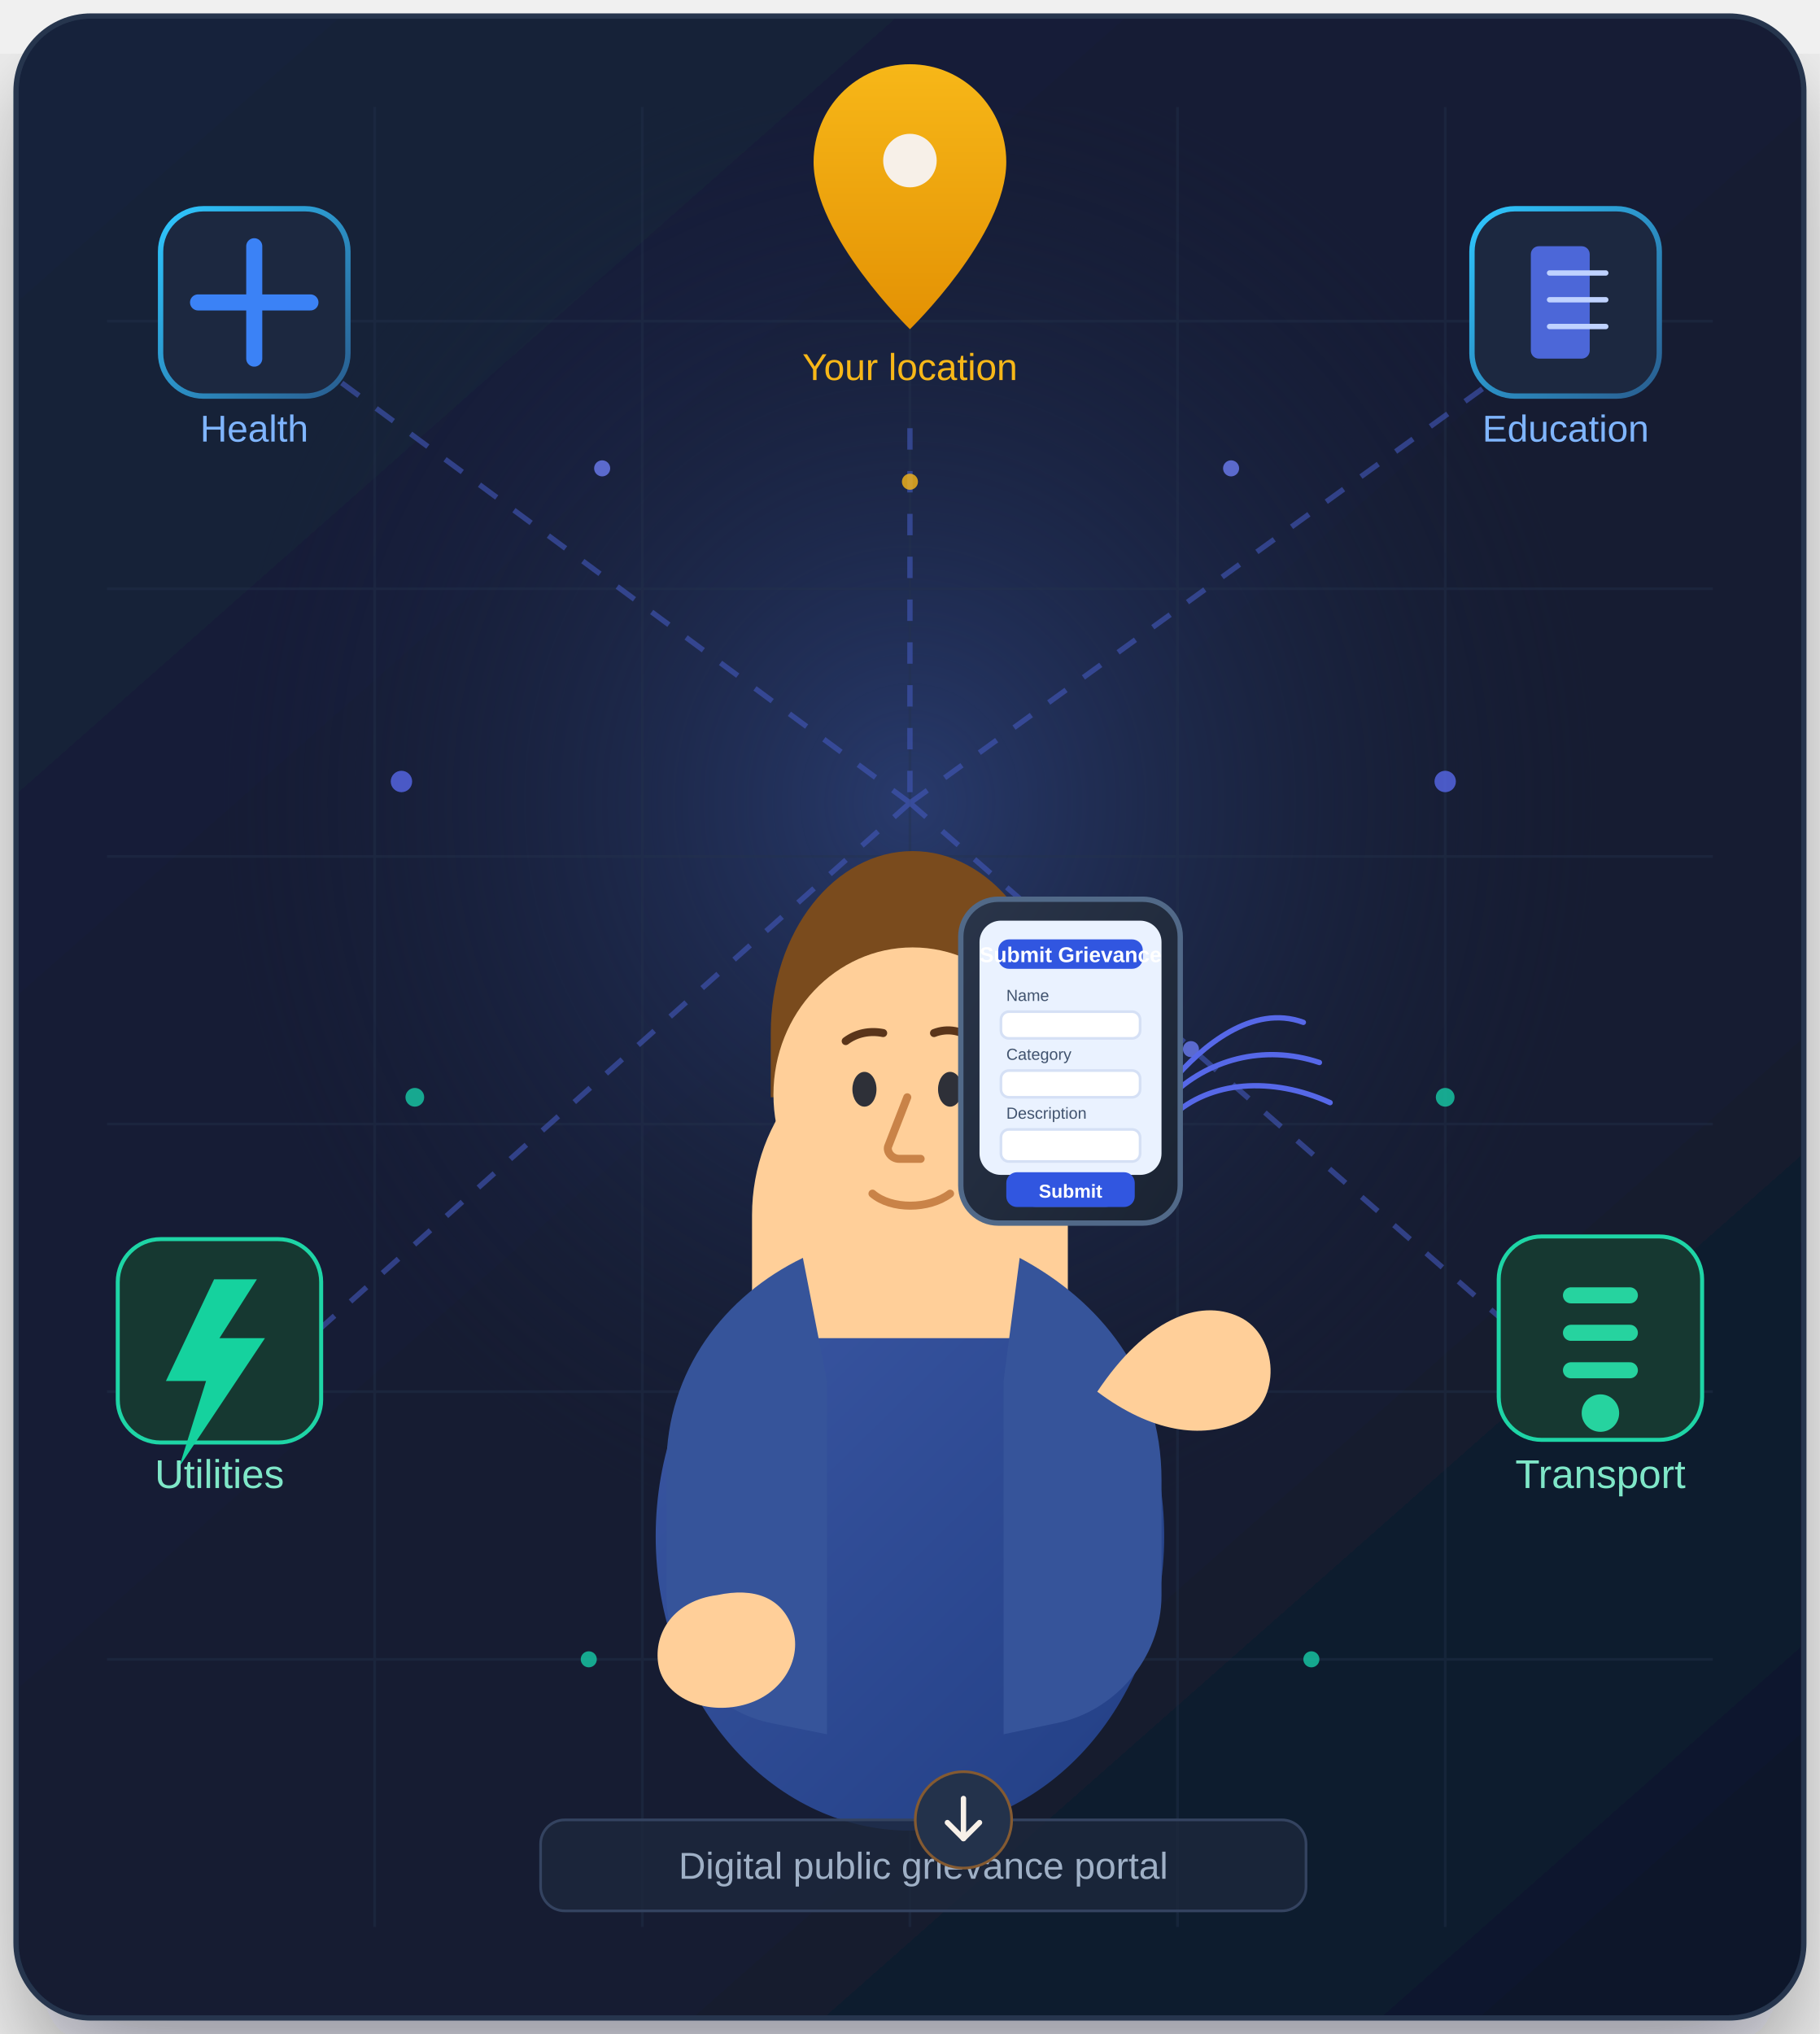
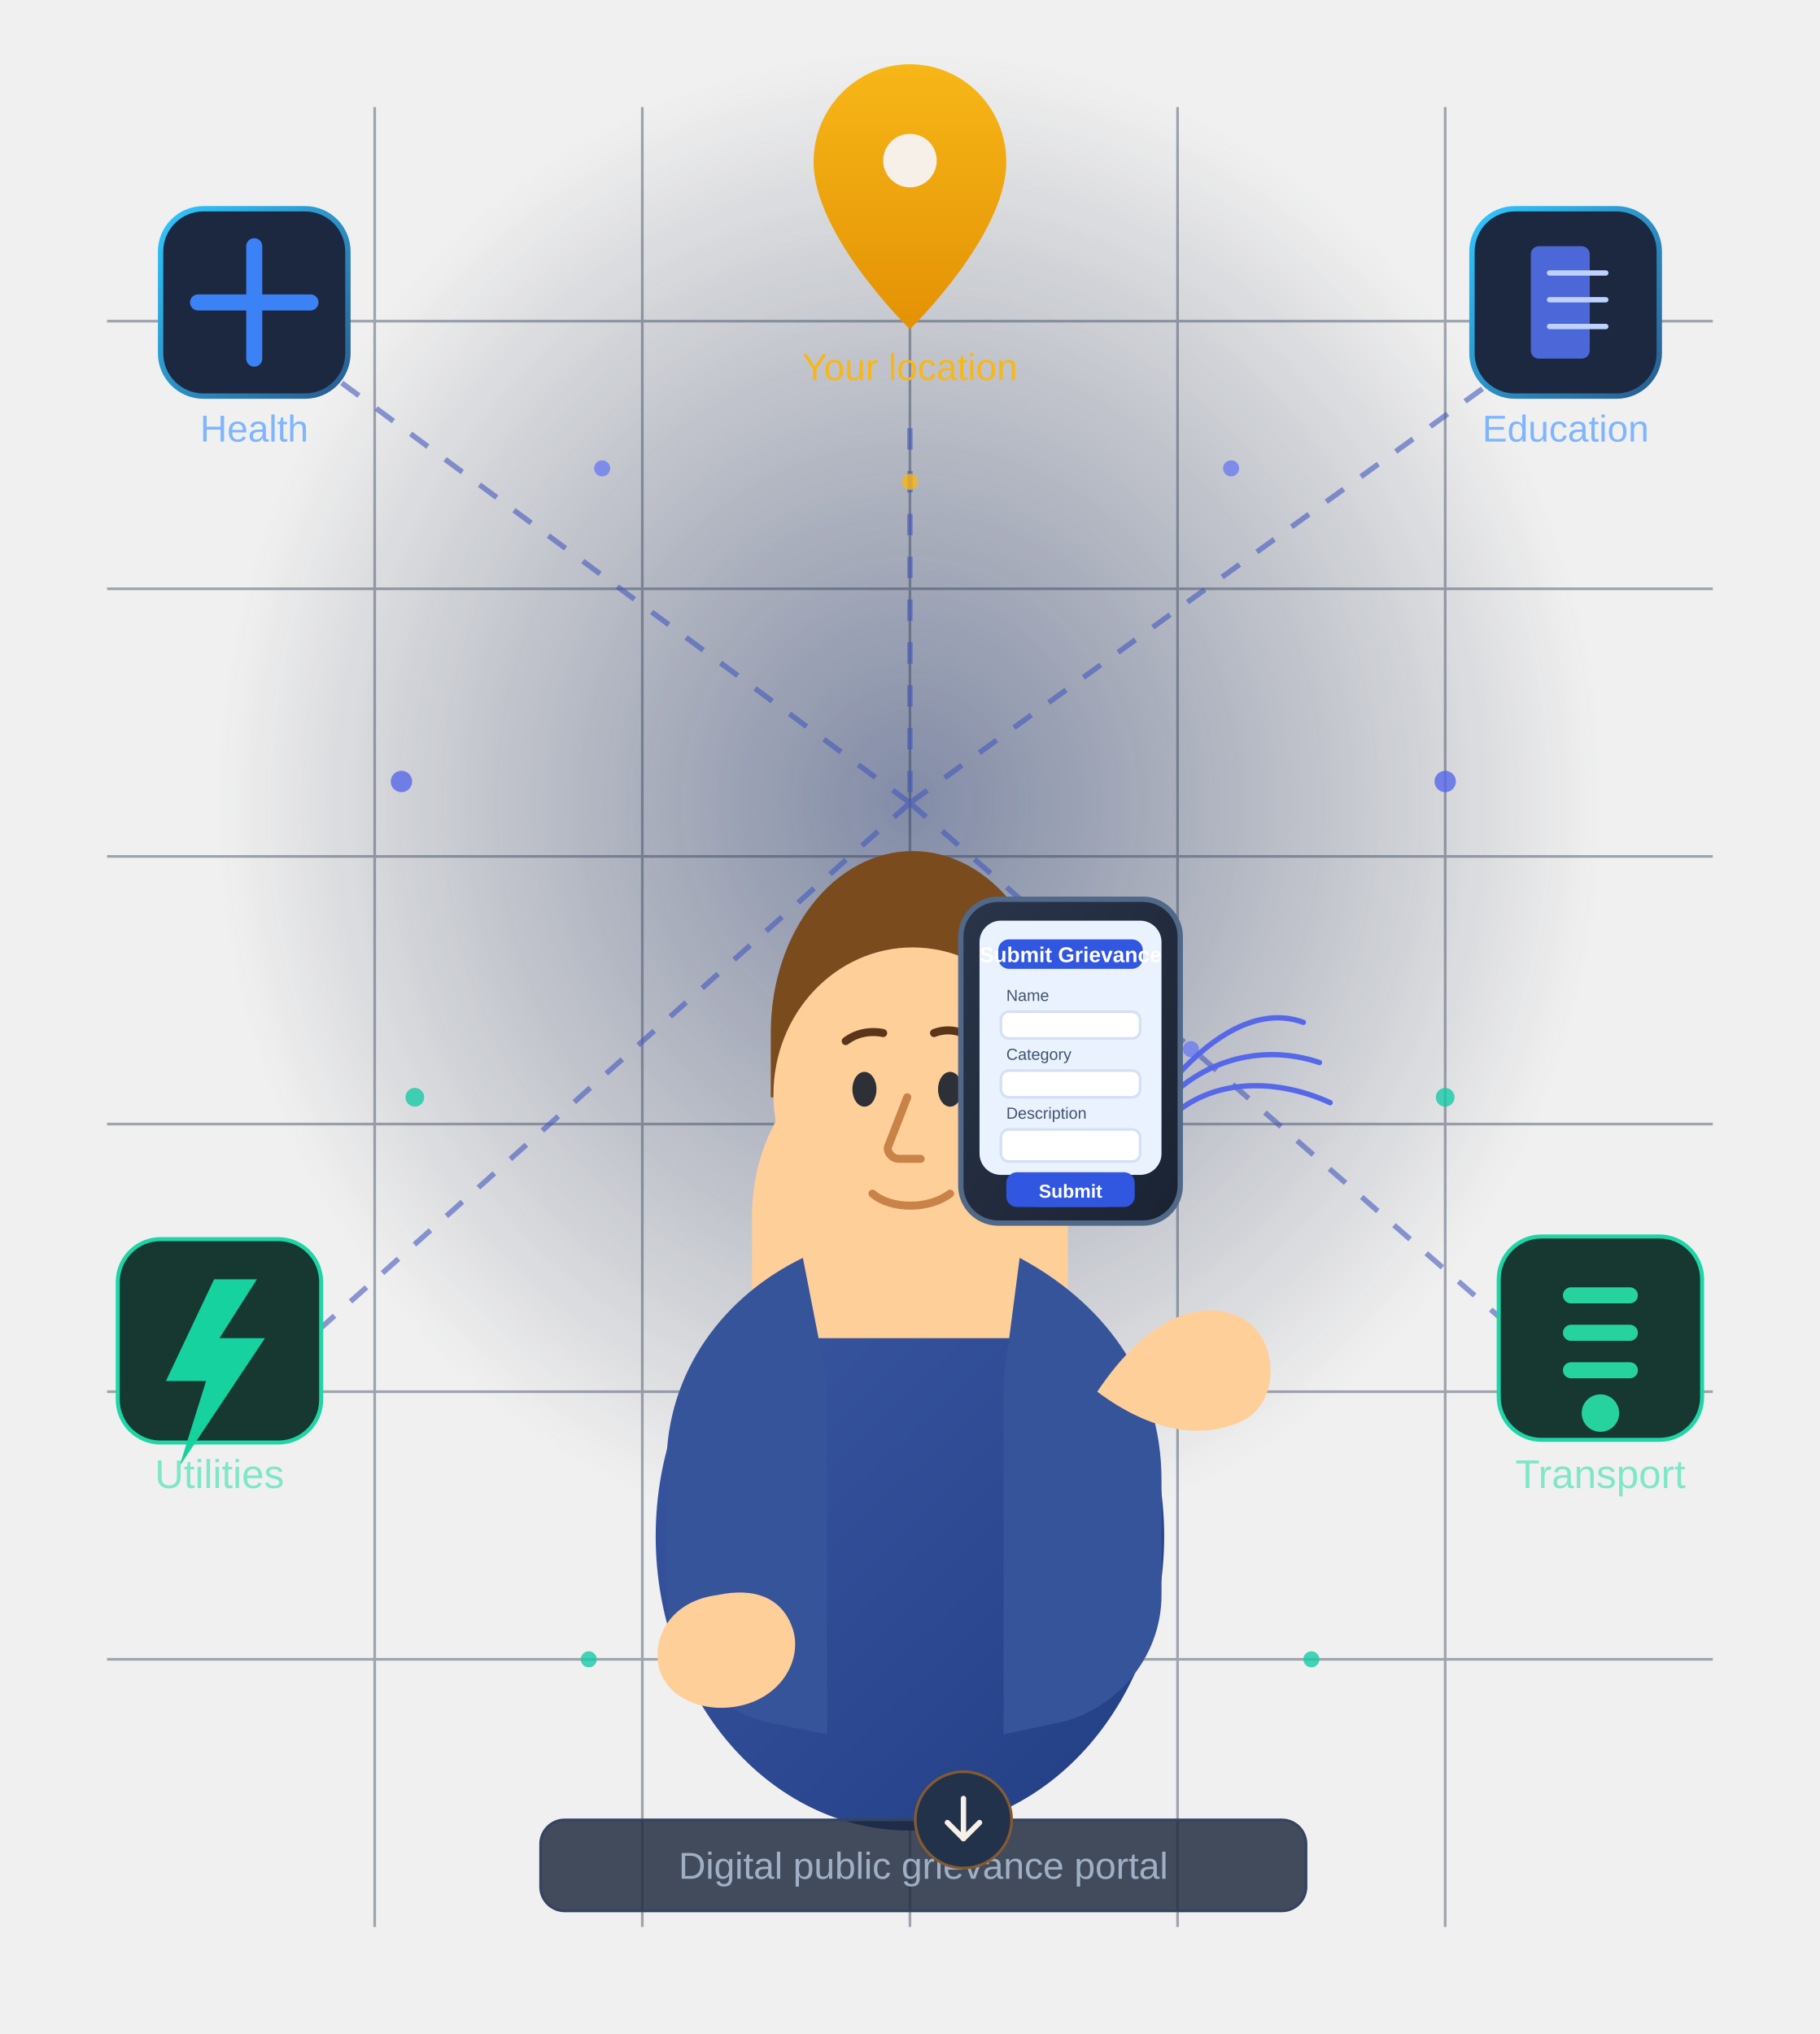
<svg xmlns="http://www.w3.org/2000/svg" width="680" height="760" viewBox="0 0 680 760" fill="none">
  <defs>
    <linearGradient id="bg" x1="40" y1="40" x2="640" y2="720" gradientUnits="userSpaceOnUse">
      <stop stop-color="#17213A" />
      <stop offset="1" stop-color="#10192C" />
    </linearGradient>
    <radialGradient id="glow" cx="0" cy="0" r="1" gradientUnits="userSpaceOnUse" gradientTransform="translate(340 300) rotate(90) scale(280 260)">
      <stop stop-color="#283A6C" />
      <stop offset="1" stop-color="#17213A" stop-opacity="0" />
    </radialGradient>
    <linearGradient id="cardStroke" x1="0" y1="0" x2="1" y2="1">
      <stop stop-color="#2EC7FF" />
      <stop offset="1" stop-color="#295C8E" />
    </linearGradient>
    <linearGradient id="pin" x1="338" y1="24" x2="338" y2="140" gradientUnits="userSpaceOnUse">
      <stop stop-color="#F7B718" />
      <stop offset="1" stop-color="#E08B00" />
    </linearGradient>
    <linearGradient id="phone" x1="0" y1="0" x2="1" y2="1">
      <stop stop-color="#2A354A" />
      <stop offset="1" stop-color="#1A2332" />
    </linearGradient>
    <linearGradient id="shirt" x1="245" y1="430" x2="460" y2="650" gradientUnits="userSpaceOnUse">
      <stop stop-color="#3E5AA7" />
      <stop offset="1" stop-color="#223F85" />
    </linearGradient>
    <filter id="shadow" x="0" y="0" width="680" height="760" filterUnits="userSpaceOnUse" color-interpolation-filters="sRGB">
      <feDropShadow dx="0" dy="20" stdDeviation="24" flood-color="#09101E" flood-opacity="0.4" />
    </filter>
  </defs>
-   <g filter="url(#shadow)">
-     <rect x="6" y="6" width="668" height="748" rx="28" fill="url(#bg)" />
-     <rect x="6" y="6" width="668" height="748" rx="28" stroke="#25354E" stroke-width="2" />
-   </g>
-   <rect x="40" y="40" width="600" height="680" rx="20" fill="url(#glow)" />
+   <rect x="0" y="0" width="680" height="760" fill="url(#glow)" opacity="0.55" />
  <g opacity="0.4">
    <path d="M40 120H640" stroke="#22314C" />
    <path d="M40 220H640" stroke="#22314C" />
    <path d="M40 320H640" stroke="#22314C" />
    <path d="M40 420H640" stroke="#22314C" />
    <path d="M40 520H640" stroke="#22314C" />
    <path d="M40 620H640" stroke="#22314C" />
    <path d="M140 40V720" stroke="#22314C" />
    <path d="M240 40V720" stroke="#22314C" />
    <path d="M340 40V720" stroke="#22314C" />
    <path d="M440 40V720" stroke="#22314C" />
    <path d="M540 40V720" stroke="#22314C" />
  </g>
  <g opacity="0.6">
    <path d="M340 160V298" stroke="#4258BC" stroke-width="2" stroke-dasharray="8 8" />
    <path d="M340 300L110 130" stroke="#4258BC" stroke-width="2" stroke-dasharray="8 8" />
    <path d="M340 300L575 130" stroke="#4258BC" stroke-width="2" stroke-dasharray="8 8" />
    <path d="M340 300L110 505" stroke="#4258BC" stroke-width="2" stroke-dasharray="8 8" />
    <path d="M340 300L575 505" stroke="#4258BC" stroke-width="2" stroke-dasharray="8 8" />
  </g>
  <g>
    <path d="M340 24C320 24 304 40.4 304 60.5C304 88.1 340 123 340 123C340 123 376 88.1 376 60.5C376 40.4 360 24 340 24Z" fill="url(#pin)" />
    <circle cx="340" cy="60" r="10" fill="#F7F0E8" />
    <text x="340" y="142" text-anchor="middle" font-family="Arial, sans-serif" font-size="14" fill="#F7B718">Your location</text>
  </g>
  <g>
    <rect x="60" y="78" width="70" height="70" rx="16" fill="#1C2840" stroke="url(#cardStroke)" stroke-width="2" />
    <path d="M95 92V134" stroke="#3B82F6" stroke-width="6" stroke-linecap="round" />
    <path d="M74 113H116" stroke="#3B82F6" stroke-width="6" stroke-linecap="round" />
    <text x="95" y="165" text-anchor="middle" font-family="Arial, sans-serif" font-size="14" fill="#7FB5FF">Health</text>
  </g>
  <g>
    <rect x="550" y="78" width="70" height="70" rx="16" fill="#1C2840" stroke="url(#cardStroke)" stroke-width="2" />
    <rect x="572" y="92" width="22" height="42" rx="3" fill="#4C67D8" />
    <path d="M579 102H600" stroke="#BFD2FF" stroke-width="2" stroke-linecap="round" />
    <path d="M579 112H600" stroke="#BFD2FF" stroke-width="2" stroke-linecap="round" />
    <path d="M579 122H600" stroke="#BFD2FF" stroke-width="2" stroke-linecap="round" />
    <text x="585" y="165" text-anchor="middle" font-family="Arial, sans-serif" font-size="14" fill="#7FB5FF">Education</text>
  </g>
  <g>
    <rect x="44" y="463" width="76" height="76" rx="16" fill="#163831" stroke="#1ED5A6" stroke-width="1.5" />
    <path d="M80 478L62 516H77L67 548L99 500H82L96 478H80Z" fill="#15D29E" />
    <text x="82" y="556" text-anchor="middle" font-family="Arial, sans-serif" font-size="15" fill="#7FE7C8">Utilities</text>
  </g>
  <g>
    <rect x="560" y="462" width="76" height="76" rx="16" fill="#163831" stroke="#1ED5A6" stroke-width="1.5" />
    <path d="M587 484H609" stroke="#26D39F" stroke-width="6" stroke-linecap="round" />
    <path d="M587 498H609" stroke="#26D39F" stroke-width="6" stroke-linecap="round" />
    <path d="M587 512H609" stroke="#26D39F" stroke-width="6" stroke-linecap="round" />
    <circle cx="598" cy="528" r="7" fill="#26D39F" />
    <text x="598" y="556" text-anchor="middle" font-family="Arial, sans-serif" font-size="15" fill="#7FE7C8">Transport</text>
  </g>
  <g opacity="0.8">
    <circle cx="150" cy="292" r="4" fill="#5668E8" />
    <circle cx="220" cy="620" r="3" fill="#16CAA6" />
    <circle cx="490" cy="620" r="3" fill="#16CAA6" />
    <circle cx="540" cy="292" r="4" fill="#5668E8" />
    <circle cx="155" cy="410" r="3.5" fill="#16CAA6" />
    <circle cx="540" cy="410" r="3.5" fill="#16CAA6" />
    <circle cx="340" cy="180" r="3" fill="#F7B718" />
    <circle cx="225" cy="175" r="3" fill="#6C7CF0" />
    <circle cx="460" cy="175" r="3" fill="#6C7CF0" />
    <circle cx="445" cy="392" r="3" fill="#6C7CF0" />
  </g>
  <g>
    <ellipse cx="340" cy="574" rx="95" ry="110" fill="url(#shirt)" />
    <path d="M281 454C281 418 307 387 340 387C373 387 399 418 399 454V500H281V454Z" fill="#FFCF99" />
    <path d="M288 386C288 348 312 318 341 318C370 318 394 348 394 386V410H288V386Z" fill="#7A4B1D" />
    <ellipse cx="341" cy="409" rx="52" ry="55" fill="#FFCF99" />
    <ellipse cx="323" cy="407" rx="4.5" ry="6.5" fill="#2E3038" />
    <ellipse cx="355" cy="407" rx="4.5" ry="6.5" fill="#2E3038" />
    <path d="M316 389C320 386 325 385 330 386" stroke="#5A351A" stroke-width="3" stroke-linecap="round" />
    <path d="M349 386C354 384 360 385 364 389" stroke="#5A351A" stroke-width="3" stroke-linecap="round" />
    <path d="M339 410L332 428C331 430 333 433 336 433H344" stroke="#C98348" stroke-width="3" stroke-linecap="round" stroke-linejoin="round" />
    <path d="M326 446C333 452 347 452 355 446" stroke="#C98348" stroke-width="3" stroke-linecap="round" />
    <path d="M300 470C271 484 249 512 249 548V596C249 620 267 640 289 644L309 648V516L300 470Z" fill="#36549A" />
    <path d="M381 470C411 486 434 514 434 553V596C434 620 416 640 394 644L375 648V516L381 470Z" fill="#36549A" />
    <path d="M410 520C428 493 448 485 463 492C478 499 479 524 464 531C449 538 430 535 410 520Z" fill="#FFCF99" />
    <path d="M268 596C252 598 244 610 246 622C248 634 263 641 278 637C293 633 300 619 296 608C292 597 282 593 268 596Z" fill="#FFCF99" />
  </g>
  <g>
    <path d="M438 404C449 391 468 375 487 382" stroke="#5668E8" stroke-width="2" stroke-linecap="round" />
    <path d="M437 410C451 396 472 390 493 397" stroke="#5668E8" stroke-width="2" stroke-linecap="round" />
    <path d="M438 417C452 404 475 402 497 412" stroke="#5668E8" stroke-width="2" stroke-linecap="round" />
  </g>
  <g>
    <rect x="359" y="336" width="82" height="121" rx="14" fill="url(#phone)" stroke="#516988" stroke-width="2" />
    <rect x="366" y="344" width="68" height="95" rx="8" fill="#EAF2FF" />
    <rect x="383" y="443" width="34" height="8" rx="4" fill="#4D5C73" />
    <circle cx="400" cy="448" r="2.5" fill="#263447" />
    <rect x="373" y="351" width="54" height="11" rx="4" fill="#3156E0" />
    <text x="400" y="359.5" text-anchor="middle" font-family="Arial, sans-serif" font-size="8" font-weight="700" fill="white">Submit Grievance</text>
    <text x="376" y="374" font-family="Arial, sans-serif" font-size="6" fill="#41536E">Name</text>
    <rect x="374" y="378" width="52" height="10" rx="3" fill="#FFFFFF" stroke="#D5E0F5" />
    <text x="376" y="396" font-family="Arial, sans-serif" font-size="6" fill="#41536E">Category</text>
    <rect x="374" y="400" width="52" height="10" rx="3" fill="#FFFFFF" stroke="#D5E0F5" />
    <text x="376" y="418" font-family="Arial, sans-serif" font-size="6" fill="#41536E">Description</text>
    <rect x="374" y="422" width="52" height="12" rx="3" fill="#FFFFFF" stroke="#D5E0F5" />
    <rect x="376" y="438" width="48" height="13" rx="4" fill="#3156E0" />
    <text x="400" y="447.5" text-anchor="middle" font-family="Arial, sans-serif" font-size="7" font-weight="700" fill="white">Submit</text>
  </g>
  <g>
    <rect x="202" y="680" width="286" height="34" rx="9" fill="rgba(29,39,60,0.82)" stroke="#344360" />
    <text x="345" y="702" text-anchor="middle" font-family="Arial, sans-serif" font-size="14" fill="#9FB0C6">Digital public grievance portal</text>
    <circle cx="360" cy="680" r="18" fill="#23324B" stroke="#845A31" />
    <path d="M360 672V687" stroke="#F7F0E8" stroke-width="2" stroke-linecap="round" />
    <path d="M354 681L360 687L366 681" stroke="#F7F0E8" stroke-width="2" stroke-linecap="round" stroke-linejoin="round" />
  </g>
</svg>
